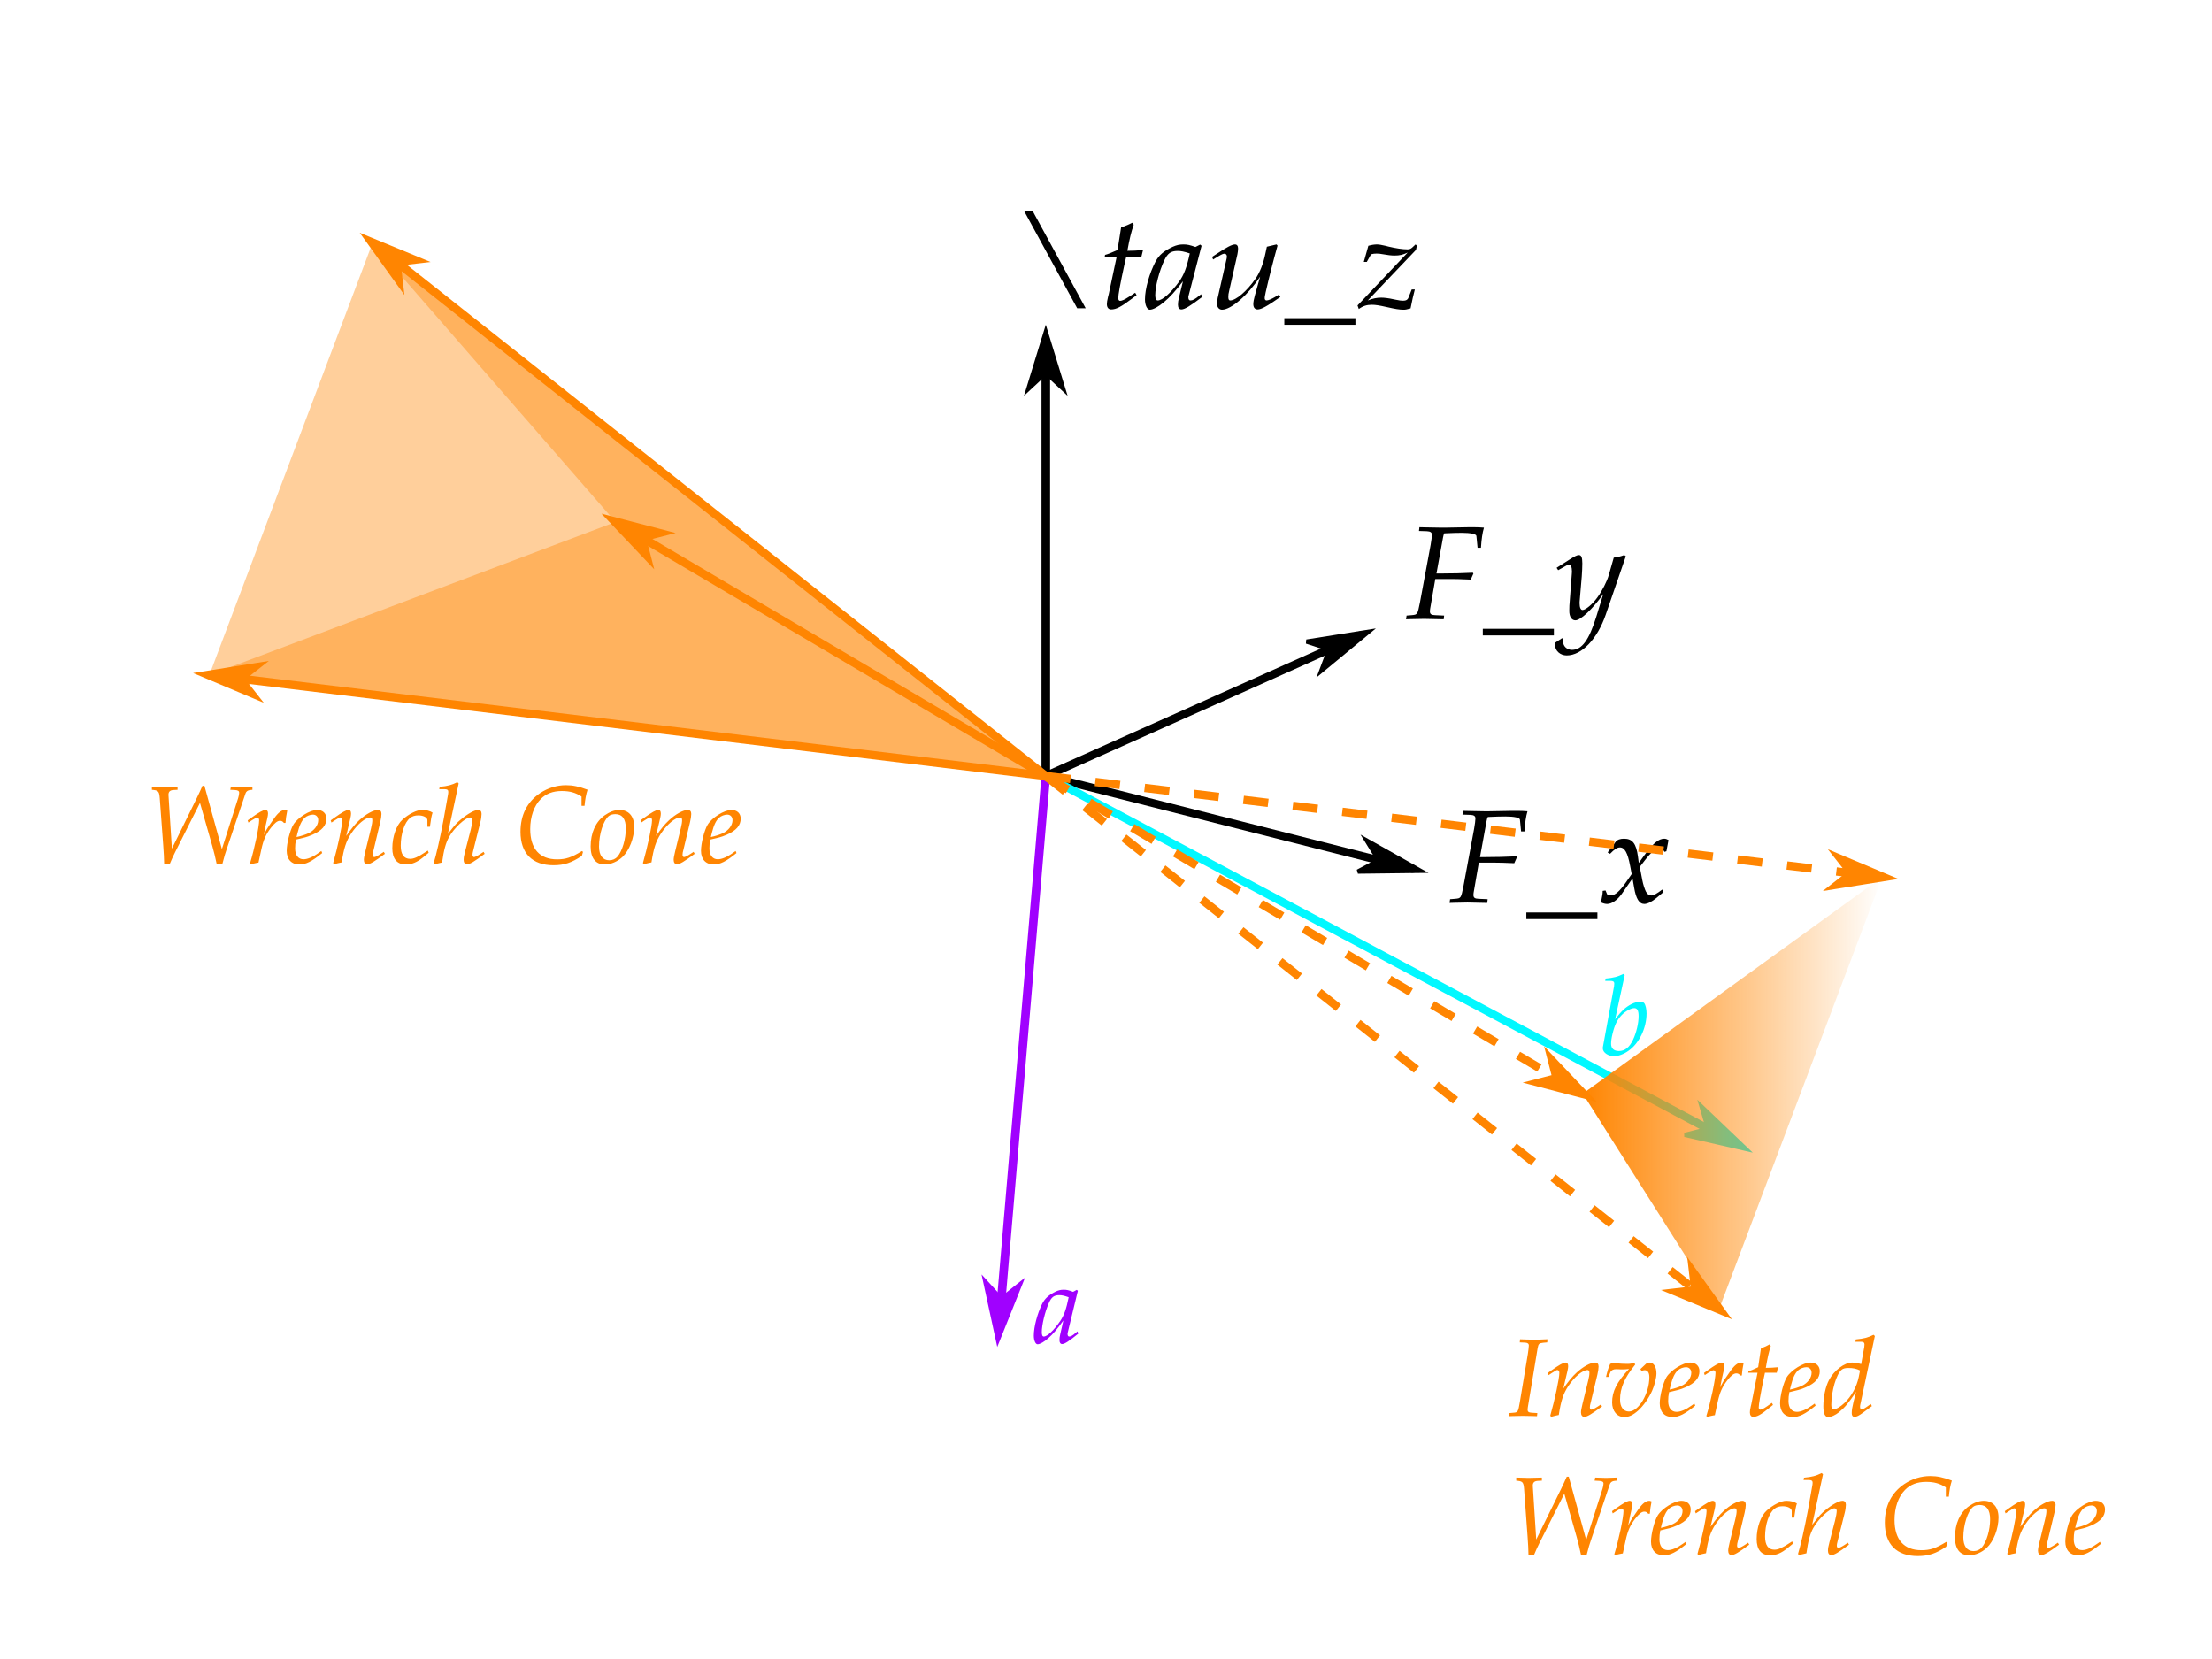
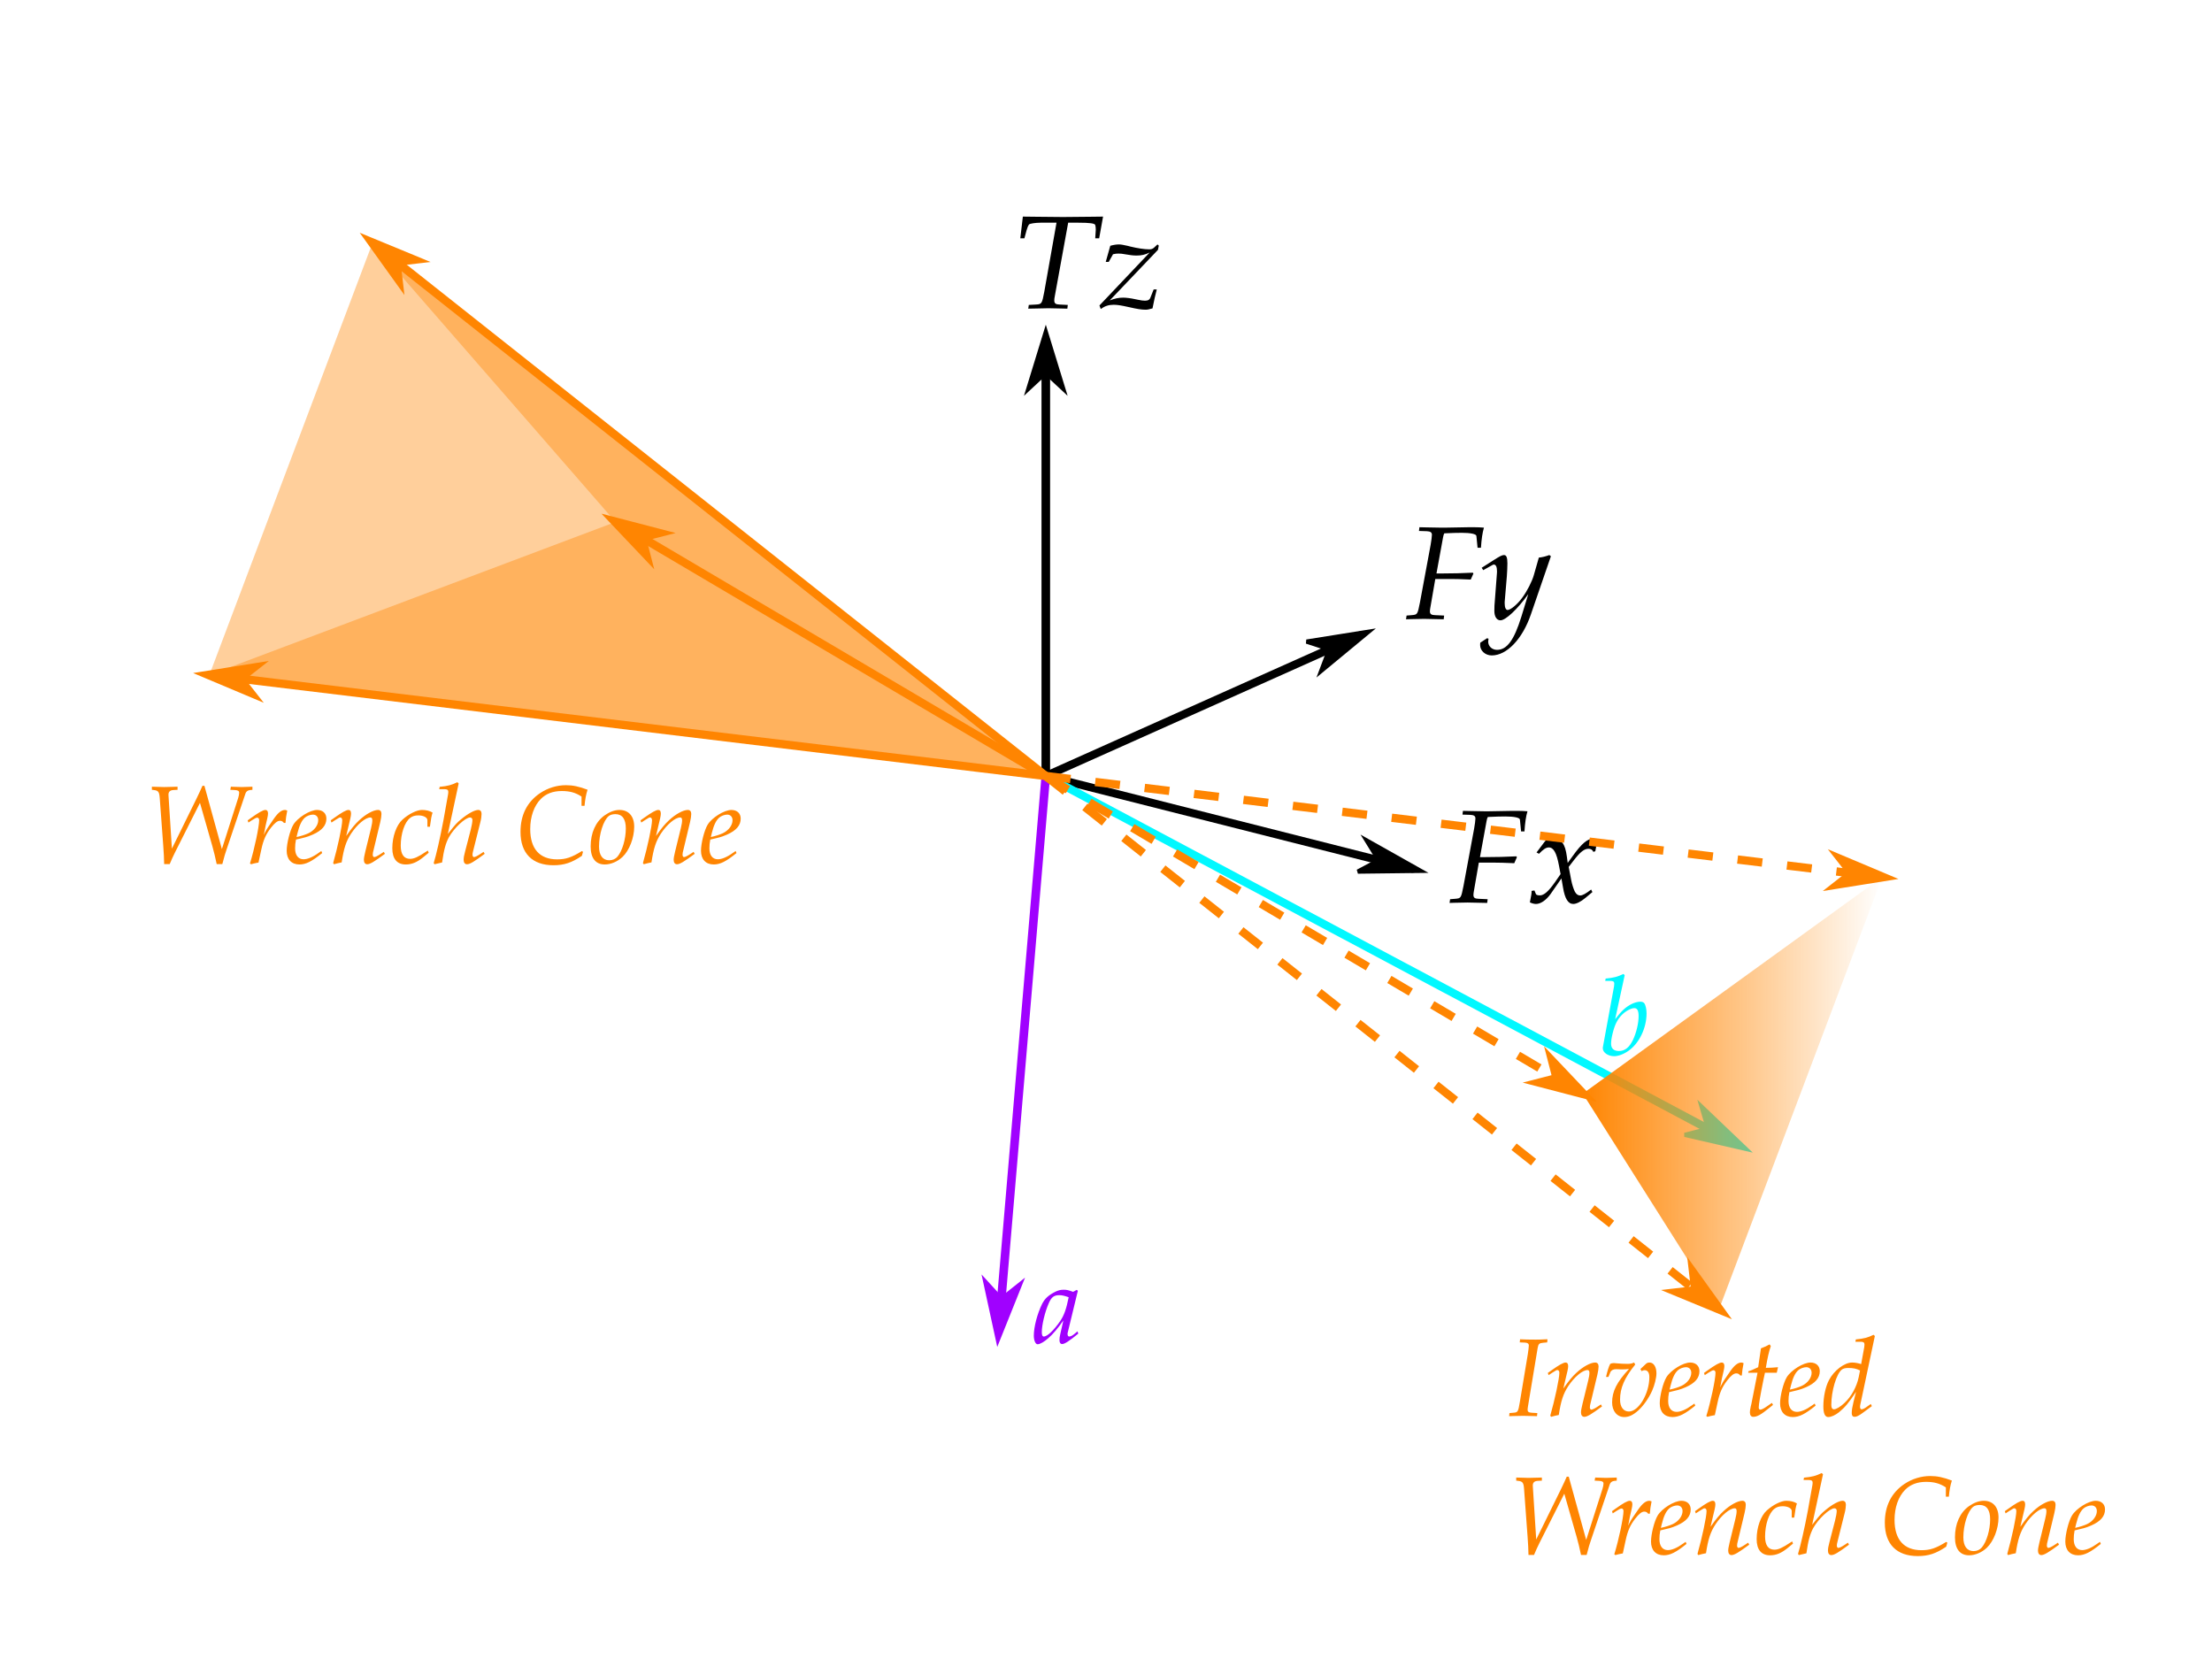
<svg xmlns="http://www.w3.org/2000/svg" xmlns:xlink="http://www.w3.org/1999/xlink" width="800px" height="600px" viewBox="0 0 800 600" version="1.1" id="SVGRoot">
  <defs id="defs815">
    <linearGradient id="linearGradient1993">
      <stop style="stop-color:#ff8501;stop-opacity:1;" offset="0" id="stop1989" />
      <stop style="stop-color:#ff8501;stop-opacity:0;" offset="1" id="stop1991" />
    </linearGradient>
    <marker style="overflow:visible" id="marker1190" refX="0" refY="0" orient="auto">
      <path transform="matrix(-0.4,0,0,-0.4,-4,0)" style="fill:#01f8ff;fill-opacity:1;fill-rule:evenodd;stroke:#01f8ff;stroke-width:1pt;stroke-opacity:1" d="M 0,0 5,-5 -12.5,0 5,5 Z" id="path1188" />
    </marker>
    <marker style="overflow:visible" id="marker1174" refX="0" refY="0" orient="auto">
      <path transform="matrix(-0.4,0,0,-0.4,-4,0)" style="fill:#a001ff;fill-opacity:1;fill-rule:evenodd;stroke:#a001ff;stroke-width:1pt;stroke-opacity:1" d="M 0,0 5,-5 -12.5,0 5,5 Z" id="path1172" />
    </marker>
    <marker style="overflow:visible" id="marker1128" refX="0" refY="0" orient="auto">
      <path transform="matrix(-0.4,0,0,-0.4,-4,0)" style="fill:#ff8501;fill-opacity:1;fill-rule:evenodd;stroke:#ff8501;stroke-width:1pt;stroke-opacity:1" d="M 0,0 5,-5 -12.5,0 5,5 Z" id="path1126" />
    </marker>
    <marker style="overflow:visible" id="marker1124" refX="0" refY="0" orient="auto">
      <path transform="matrix(-0.4,0,0,-0.4,-4,0)" style="fill:#ff8501;fill-opacity:1;fill-rule:evenodd;stroke:#ff8501;stroke-width:1pt;stroke-opacity:1" d="M 0,0 5,-5 -12.5,0 5,5 Z" id="path1122" />
    </marker>
    <marker style="overflow:visible" id="marker1120" refX="0" refY="0" orient="auto">
      <path transform="matrix(-0.4,0,0,-0.4,-4,0)" style="fill:#ff8501;fill-opacity:1;fill-rule:evenodd;stroke:#ff8501;stroke-width:1pt;stroke-opacity:1" d="M 0,0 5,-5 -12.5,0 5,5 Z" id="path1118" />
    </marker>
    <marker style="overflow:visible" id="marker9817" refX="0" refY="0" orient="auto">
      <path transform="matrix(-0.4,0,0,-0.4,-4,0)" style="fill:#000000;fill-opacity:1;fill-rule:evenodd;stroke:#000000;stroke-width:1pt;stroke-opacity:1" d="M 0,0 5,-5 -12.5,0 5,5 Z" id="path9815" />
    </marker>
    <marker orient="auto" refY="0" refX="0" id="Arrow1Mend" style="overflow:visible">
      <path id="path835" d="M 0,0 5,-5 -12.5,0 5,5 Z" style="fill:#000000;fill-opacity:1;fill-rule:evenodd;stroke:#000000;stroke-width:1pt;stroke-opacity:1" transform="matrix(-0.4,0,0,-0.4,-4,0)" />
    </marker>
    <marker orient="auto" refY="0" refX="0" id="marker9913" style="overflow:visible">
      <path id="path9911" d="M 0,0 5,-5 -12.5,0 5,5 Z" style="fill:#000000;fill-opacity:1;fill-rule:evenodd;stroke:#000000;stroke-width:1pt;stroke-opacity:1" transform="matrix(-0.4,0,0,-0.4,-4,0)" />
    </marker>
    <marker style="overflow:visible" id="marker1124-7" refX="0" refY="0" orient="auto">
      <path transform="matrix(-0.4,0,0,-0.4,-4,0)" style="fill:#ff8501;fill-opacity:1;fill-rule:evenodd;stroke:#ff8501;stroke-width:1pt;stroke-opacity:1" d="M 0,0 5,-5 -12.5,0 5,5 Z" id="path1122-9" />
    </marker>
    <marker style="overflow:visible" id="marker1128-5" refX="0" refY="0" orient="auto">
      <path transform="matrix(-0.4,0,0,-0.4,-4,0)" style="fill:#ff8501;fill-opacity:1;fill-rule:evenodd;stroke:#ff8501;stroke-width:1pt;stroke-opacity:1" d="M 0,0 5,-5 -12.5,0 5,5 Z" id="path1126-5" />
    </marker>
    <marker style="overflow:visible" id="marker1120-1" refX="0" refY="0" orient="auto">
      <path transform="matrix(-0.4,0,0,-0.4,-4,0)" style="fill:#ff8501;fill-opacity:1;fill-rule:evenodd;stroke:#ff8501;stroke-width:1pt;stroke-opacity:1" d="M 0,0 5,-5 -12.5,0 5,5 Z" id="path1118-7" />
    </marker>
    <linearGradient xlink:href="#linearGradient1993" id="linearGradient1997" x1="611.827" y1="460.176" x2="696.074" y2="460.176" gradientUnits="userSpaceOnUse" gradientTransform="matrix(1.285602,0,0,1.197078,-123.7818,-120.5388)" />
    <marker style="overflow:visible" id="marker1174-8" refX="0" refY="0" orient="auto">
      <path transform="matrix(-0.4,0,0,-0.4,-4,0)" style="fill:#a001ff;fill-opacity:1;fill-rule:evenodd;stroke:#a001ff;stroke-width:1pt;stroke-opacity:1" d="M 0,0 5,-5 -12.5,0 5,5 Z" id="path1172-7" />
    </marker>
  </defs>
  <g id="layer1">
    <g id="g3637" transform="translate(-90.34766,-35.00941)">
      <path style="fill:#ff8501;fill-opacity:0.392;stroke:none;stroke-width:1.241px;stroke-linecap:butt;stroke-linejoin:miter;stroke-opacity:1" d="M 468.577,315.66 225.075,122.854 166.062,279.13 Z" id="path1136" />
      <path style="fill:#ff8501;fill-opacity:0.392;stroke:none;stroke-width:1.241px;stroke-linecap:butt;stroke-linejoin:miter;stroke-opacity:1" d="m 468.577,315.66 -155.609,-91.87 -146.906,55.34 302.515,36.53" id="path1138" />
      <path style="fill:#ff8501;fill-opacity:0.392;stroke:none;stroke-width:1.241px;stroke-linecap:butt;stroke-linejoin:miter;stroke-opacity:1" d="M 468.577,315.66 312.968,223.79 225.075,122.854 468.577,315.66" id="path1140" />
      <g id="g1102" transform="matrix(1.285602,0,0,1.197078,-149.379,62.29297)" style="stroke-width:2.418;stroke-miterlimit:4;stroke-dasharray:none">
        <path style="fill:none;stroke:#000000;stroke-width:2.418;stroke-linecap:round;stroke-linejoin:miter;stroke-miterlimit:4;stroke-dasharray:none;stroke-opacity:1;marker-end:url(#marker9817)" d="M 480.674,211.654 V 80.072" id="path9787" />
        <path style="fill:none;stroke:#000000;stroke-width:2.418;stroke-linecap:round;stroke-linejoin:miter;stroke-miterlimit:4;stroke-dasharray:none;stroke-opacity:1;marker-end:url(#Arrow1Mend)" d="M 480.674,211.654 569.229,169.128" id="path9867" />
        <path style="fill:none;stroke:#000000;stroke-width:2.418;stroke-linecap:round;stroke-linejoin:miter;stroke-miterlimit:4;stroke-dasharray:none;stroke-opacity:1;marker-end:url(#marker9913)" d="m 480.674,211.654 103.064,28.017" id="path9903" />
        <text xml:space="preserve" style="font-style:italic;font-variant:normal;font-weight:normal;font-stretch:normal;font-size:40px;line-height:1.25;font-family:'Palatino Linotype';-inkscape-font-specification:'Palatino Linotype Italic';letter-spacing:0px;word-spacing:0px;fill:#000000;fill-opacity:1;stroke:none;stroke-width:2.418;stroke-miterlimit:4;stroke-dasharray:none" x="582.01" y="164.183" id="text9971">
-           <tspan id="tspan9969" x="582.01" y="164.183">F_y</tspan>
+           <tspan id="tspan9969" x="582.01" y="164.183">Fy</tspan>
          <tspan x="582.01" y="214.183" id="tspan9973" />
        </text>
        <text xml:space="preserve" style="font-style:italic;font-variant:normal;font-weight:normal;font-stretch:normal;font-size:40px;line-height:1.25;font-family:'Palatino Linotype';-inkscape-font-specification:'Palatino Linotype Italic';letter-spacing:0px;word-spacing:0px;fill:#000000;fill-opacity:1;stroke:none;stroke-width:2.418;stroke-miterlimit:4;stroke-dasharray:none" x="594.252" y="249.877" id="text9977">
-           <tspan id="tspan9975" x="594.252" y="249.877">F_x</tspan>
+           <tspan id="tspan9975" x="594.252" y="249.877">Fx</tspan>
        </text>
        <text xml:space="preserve" style="font-style:italic;font-variant:normal;font-weight:normal;font-stretch:normal;font-size:40px;line-height:1.25;font-family:'Palatino Linotype';-inkscape-font-specification:'Palatino Linotype Italic';letter-spacing:0px;word-spacing:0px;fill:#000000;fill-opacity:1;stroke:none;stroke-width:2.418;stroke-miterlimit:4;stroke-dasharray:none" x="471.375" y="70.337" id="text9981">
-           <tspan id="tspan9979" x="471.375" y="70.337">\tau_z</tspan>
+           <tspan id="tspan9979" x="471.375" y="70.337">Tz</tspan>
        </text>
        <path style="fill:none;stroke:#01f8ff;stroke-width:2.418;stroke-linecap:butt;stroke-linejoin:miter;stroke-miterlimit:4;stroke-dasharray:none;stroke-opacity:1;marker-end:url(#marker1190)" d="M 480.674,211.654 675.424,323.081" id="path1162" />
        <path style="fill:none;stroke:#a001ff;stroke-width:2.418;stroke-linecap:butt;stroke-linejoin:miter;stroke-miterlimit:4;stroke-dasharray:none;stroke-opacity:1;marker-end:url(#marker1174-8)" d="M 480.674,211.654 467.393,379.402" id="path1164" />
      </g>
      <path style="fill:none;stroke:#ff8501;stroke-width:3;stroke-linecap:butt;stroke-linejoin:miter;stroke-miterlimit:4;stroke-dasharray:none;stroke-opacity:1;marker-end:url(#marker1120)" d="M 468.577,315.66 225.075,122.854" id="path1106" />
      <path style="fill:none;stroke:#ff8501;stroke-width:3;stroke-linecap:butt;stroke-linejoin:miter;stroke-miterlimit:4;stroke-dasharray:none;stroke-opacity:1;marker-end:url(#marker1128)" d="M 468.577,315.66 166.062,279.13" id="path1108" />
      <path style="fill:none;stroke:#ff8501;stroke-width:3;stroke-linecap:butt;stroke-linejoin:miter;stroke-miterlimit:4;stroke-dasharray:none;stroke-opacity:1;marker-end:url(#marker1124)" d="M 468.577,315.66 312.968,223.79" id="path1110" />
      <path style="fill:none;stroke:#ff8501;stroke-width:3;stroke-linecap:butt;stroke-linejoin:miter;stroke-miterlimit:4;stroke-dasharray:9,9;stroke-dashoffset:0;stroke-opacity:1;marker-end:url(#marker1124-7)" d="M 468.831,316.033 662.784,430.54" id="path1110-0" />
      <path style="fill:none;stroke:#ff8501;stroke-width:3;stroke-linecap:butt;stroke-linejoin:miter;stroke-miterlimit:4;stroke-dasharray:9,9;stroke-dashoffset:0;stroke-opacity:1;marker-end:url(#marker1128-5)" d="M 468.577,315.66 771.092,352.19" id="path1108-3" />
      <path style="fill:none;stroke:#ff8501;stroke-width:3;stroke-linecap:butt;stroke-linejoin:miter;stroke-miterlimit:4;stroke-dasharray:9,9;stroke-dashoffset:0;stroke-opacity:1;marker-end:url(#marker1120-1)" d="M 468.577,315.66 712.079,508.466" id="path1106-6" />
      <path style="fill:url(#linearGradient1997);fill-opacity:1;stroke:none;stroke-width:3;stroke-linecap:butt;stroke-linejoin:miter;stroke-opacity:1;stroke-miterlimit:4;stroke-dasharray:9,9;stroke-dashoffset:0" d="M 662.784,430.54 771.092,352.19 712.079,508.466 662.784,430.54" id="path1969" />
      <text xml:space="preserve" style="font-style:italic;font-variant:normal;font-weight:normal;font-stretch:normal;font-size:40px;line-height:1.25;font-family:'Palatino Linotype';-inkscape-font-specification:'Palatino Linotype Italic';letter-spacing:0px;word-spacing:0px;fill:#000000;fill-opacity:1;stroke:none" x="464.086" y="520.739" id="text2197">
        <tspan id="tspan2195" x="464.086" y="520.739" style="fill:#a001ff;fill-opacity:1">a</tspan>
      </text>
      <text xml:space="preserve" style="font-style:italic;font-variant:normal;font-weight:normal;font-stretch:normal;font-size:40px;line-height:1.25;font-family:'Palatino Linotype';-inkscape-font-specification:'Palatino Linotype Italic';letter-spacing:0px;word-spacing:0px;fill:#01f8ff;fill-opacity:1;stroke:none" x="668.535" y="416.561" id="text2211">
        <tspan id="tspan2209" x="668.535" y="416.561">b</tspan>
      </text>
      <text xml:space="preserve" style="font-style:italic;font-variant:normal;font-weight:normal;font-stretch:normal;font-size:40px;line-height:1.25;font-family:'Palatino Linotype';-inkscape-font-specification:'Palatino Linotype Italic';letter-spacing:0px;word-spacing:0px;fill:#ff8501;fill-opacity:1;stroke:none;" x="142.437" y="347.218" id="text2221">
        <tspan id="tspan2219" x="142.437" y="347.218">Wrench Cone</tspan>
      </text>
      <text xml:space="preserve" style="font-style:italic;font-variant:normal;font-weight:normal;font-stretch:normal;font-size:40px;line-height:1.25;font-family:'Palatino Linotype';-inkscape-font-specification:'Palatino Linotype Italic';letter-spacing:0px;word-spacing:0px;fill:#ff8501;fill-opacity:1;stroke:none" x="635.865" y="547.065" id="text2221-4">
        <tspan id="tspan2219-7" x="635.865" y="547.065">Inverted </tspan>
        <tspan x="635.865" y="597.065" id="tspan2241">Wrench Cone</tspan>
      </text>
    </g>
  </g>
</svg>
